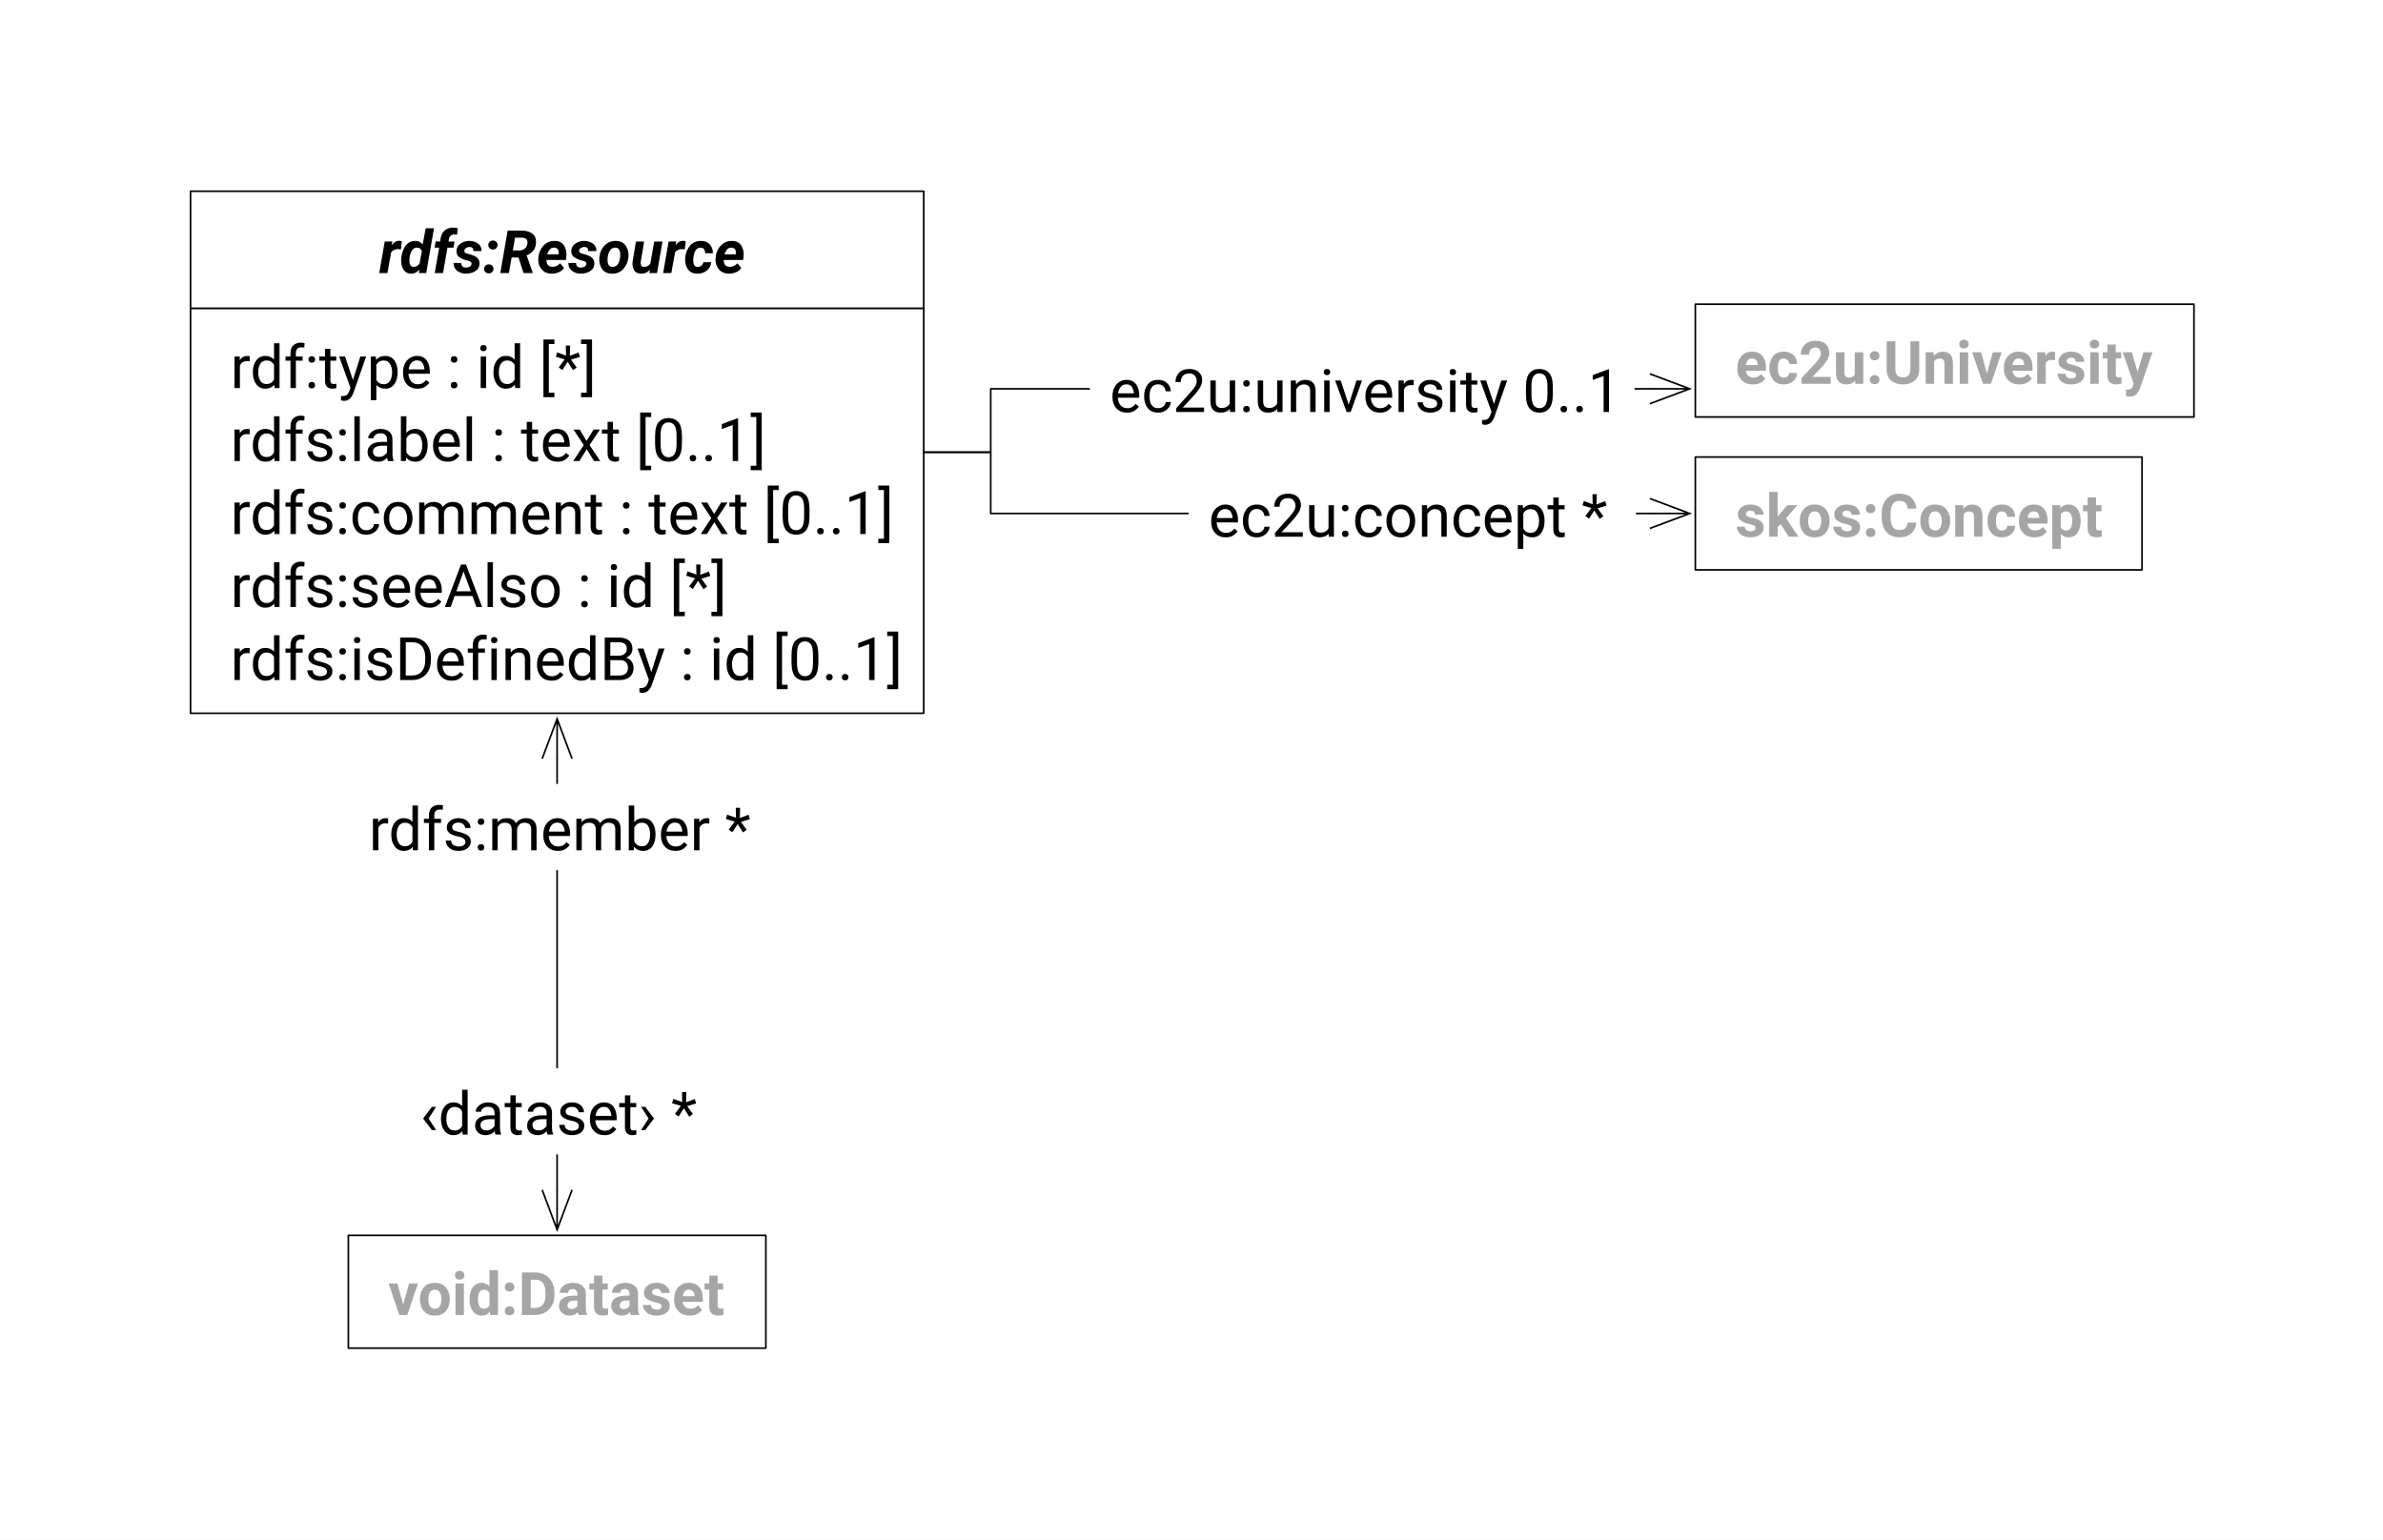
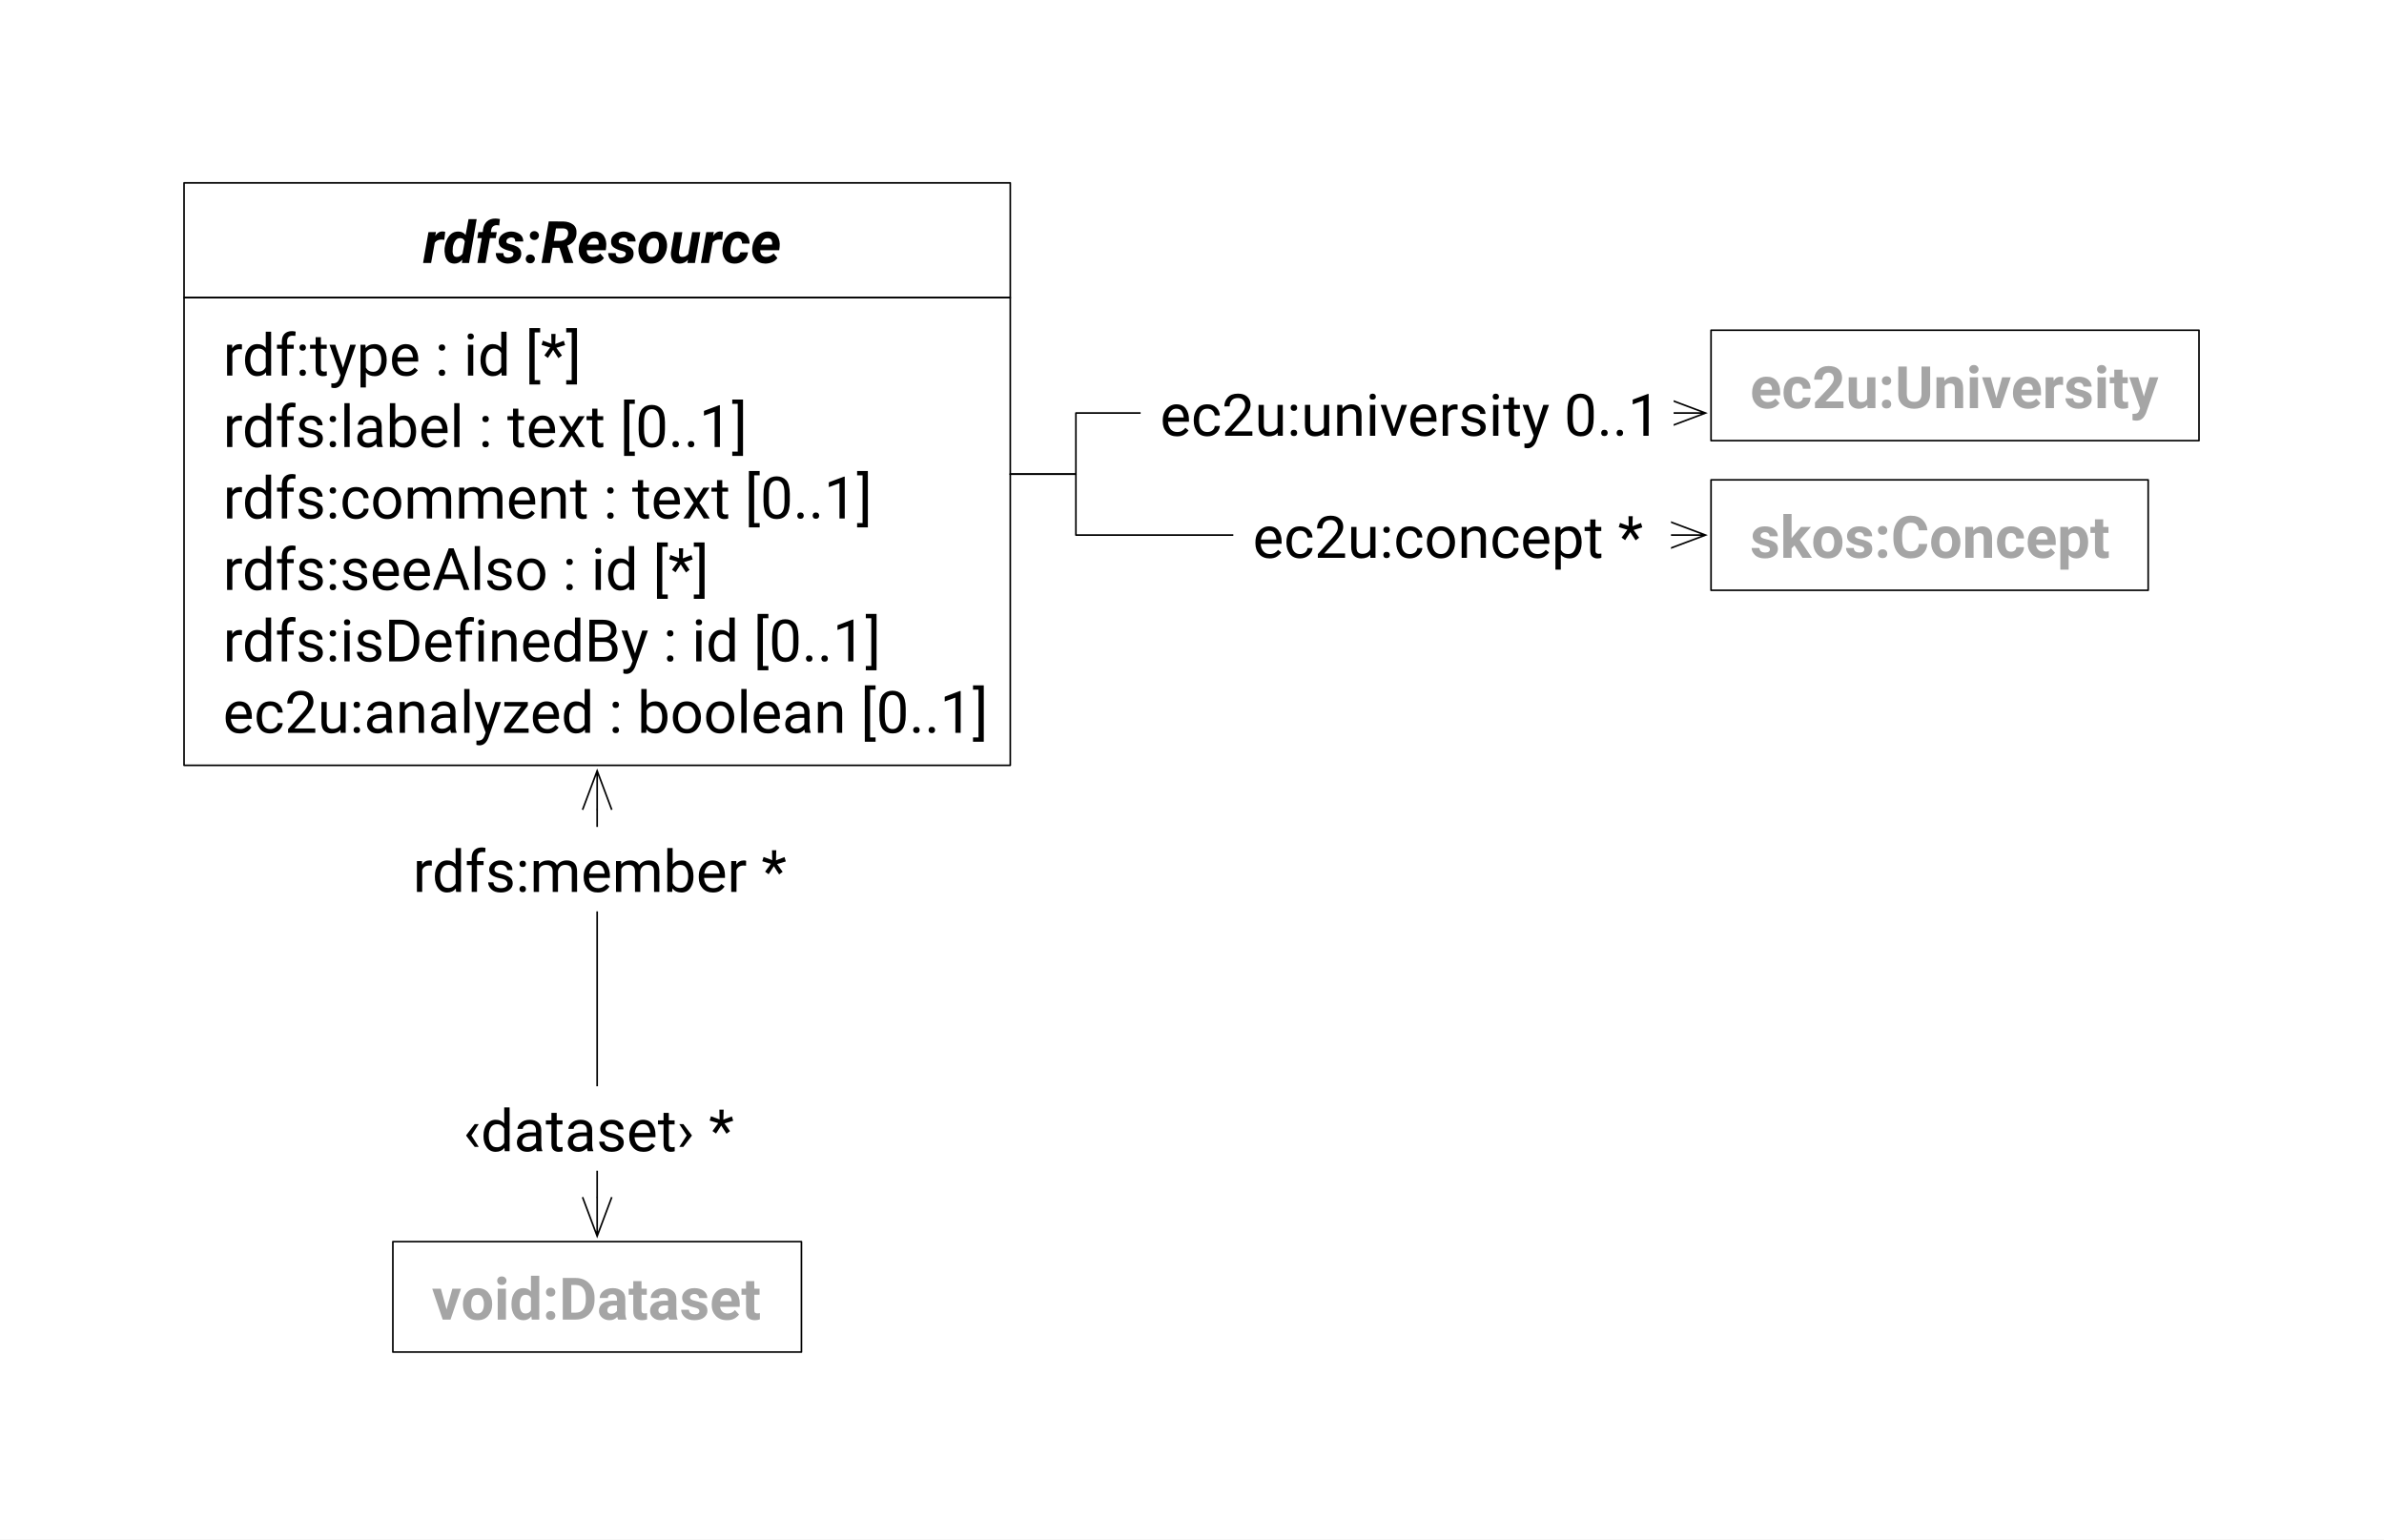
- <svg xmlns="http://www.w3.org/2000/svg" xmlns:xlink="http://www.w3.org/1999/xlink" version="1.1" viewBox="-108 137 359 232" width="359" height="232">
+ <svg xmlns="http://www.w3.org/2000/svg" xmlns:xlink="http://www.w3.org/1999/xlink" version="1.1" viewBox="-116 132 367 237" width="367" height="237">
  <defs>
    <marker orient="auto" overflow="visible" markerUnits="strokeWidth" id="StickArrow_Marker" stroke-linejoin="miter" stroke-miterlimit="10" viewBox="-1 -10 26 20" markerWidth="26" markerHeight="20" color="black">
      <g>
        <path d="M 24 0 L 0 0 M 0 -9 L 24 0 L 0 9" fill="none" stroke="currentColor" stroke-width="1" />
      </g>
    </marker>
    <marker orient="auto" overflow="visible" markerUnits="strokeWidth" id="StickArrow_Marker_2" stroke-linejoin="miter" stroke-miterlimit="10" viewBox="-25 -10 26 20" markerWidth="26" markerHeight="20" color="black">
      <g>
        <path d="M -24 0 L 0 0 M 0 9 L -24 0 L 0 -9" fill="none" stroke="currentColor" stroke-width="1" />
      </g>
    </marker>
  </defs>
-   <g id="resources" fill="none" stroke="none" stroke-opacity="1" stroke-dasharray="none" fill-opacity="1">
-     <rect fill="white" x="-108" y="137" width="359" height="232" />
+   <g id="resources" stroke-dasharray="none" fill="none" stroke="none" fill-opacity="1" stroke-opacity="1">
+     <rect fill="white" x="-116" y="132" width="367" height="237" />
    <g id="resources_Layer_1">
      <g id="Group_223">
        <g id="Graphic_225">
-           <rect x="-79.297" y="165.815" width="110.451" height="17.662" fill="white" />
-           <rect x="-79.297" y="165.815" width="110.451" height="17.662" stroke="black" stroke-linecap="round" stroke-linejoin="round" stroke-width=".25" />
-           <text transform="translate(-50.88441 169.1457)" fill="black">
+           <rect x="-87.668" y="160.157" width="127.194" height="17.662" fill="white" />
+           <rect x="-87.668" y="160.157" width="127.194" height="17.662" stroke="black" stroke-linecap="round" stroke-linejoin="round" stroke-width=".25" />
+           <text transform="translate(-50.88441 163.4884)" fill="black">
            <tspan font-family="Roboto" font-style="italic" font-weight="bold" font-size="9" fill="black" x="0" y="9">rdfs:Resource
                        </tspan>
          </text>
        </g>
        <g id="Graphic_224">
-           <rect x="-79.297" y="183.477" width="110.451" height="61" fill="white" />
-           <rect x="-79.297" y="183.477" width="110.451" height="61" stroke="black" stroke-linecap="round" stroke-linejoin="round" stroke-width=".25" />
-           <text transform="translate(-73.29652 186.4766)" fill="black">
+           <rect x="-87.668" y="177.819" width="127.194" height="72" fill="white" />
+           <rect x="-87.668" y="177.819" width="127.194" height="72" stroke="black" stroke-linecap="round" stroke-linejoin="round" stroke-width=".25" />
+           <text transform="translate(-81.6681 180.8193)" fill="black">
            <tspan font-family="Roboto" font-size="9" fill="black" x="0" y="9">rdf:type : id [*]</tspan>
            <tspan font-family="Roboto" font-size="9" fill="black" x="0" y="20">rdfs:label : text [0..1]
                        </tspan>
            <tspan font-family="Roboto" font-size="9" fill="black" x="0" y="31">rdfs:comment : text [0..1]
                        </tspan>
            <tspan font-family="Roboto" font-size="9" fill="black" x="0" y="42">rdfs:seeAlso : id [*]
                        </tspan>
            <tspan font-family="Roboto" font-size="9" fill="black" x="0" y="53">rdfs:isDefinedBy : id
+                             [0..1]
+                         </tspan>
+             <tspan font-family="Roboto" font-size="9" fill="black" x="0" y="64">ec2u:analyzed : boolean
                            [0..1]
                        </tspan>
          </text>
        </g>
      </g>
      <g id="Group_219">
        <g id="Graphic_220">
          <a xlink:href="universities.svg">
            <rect x="147.402" y="182.835" width="75.119" height="17" fill="white" />
            <rect x="147.402" y="182.835" width="75.119" height="17" stroke="black" stroke-linecap="round" stroke-linejoin="round" stroke-width=".25" />
            <text transform="translate(153.4016 185.8347)" fill="#a5a5a5">
              <tspan font-family="Roboto" font-weight="bold" font-size="9" fill="#a5a5a5" x="0" y="9">
                                ec2u:University
                            </tspan>
            </text>
          </a>
        </g>
      </g>
      <g id="Line_218">
-         <path d="M 31.154 205.146 L 41.254 205.146 L 41.254 195.585 L 140.552 195.585" marker-end="url(#StickArrow_Marker)" stroke="black" stroke-linecap="round" stroke-linejoin="round" stroke-width=".25" />
+         <path d="M 39.526 204.988 L 49.626 204.988 L 49.626 195.585 L 140.552 195.585" marker-end="url(#StickArrow_Marker)" stroke="black" stroke-linecap="round" stroke-linejoin="round" stroke-width=".25" />
      </g>
      <g id="Graphic_217">
-         <rect x="56.189" y="189.085" width="82.052" height="13" fill="white" />
-         <text transform="translate(59.18919 190.0847)" fill="black">
+         <rect x="59.591" y="189.085" width="82.052" height="13" fill="white" />
+         <text transform="translate(62.59148 190.0847)" fill="black">
          <tspan font-family="Roboto" font-size="9" fill="black" x="0" y="9">ec2u:university 0..1</tspan>
        </text>
      </g>
      <g id="Group_229">
        <g id="Graphic_230">
          <a xlink:href="datasets.svg">
            <rect x="-55.52" y="323.15" width="62.897" height="17" fill="white" />
            <rect x="-55.52" y="323.15" width="62.897" height="17" stroke="black" stroke-linecap="round" stroke-linejoin="round" stroke-width=".25" />
            <text transform="translate(-49.51991 326.1496)" fill="#a5a5a5">
              <tspan font-family="Roboto" font-weight="bold" font-size="9" fill="#a5a5a5" x="0" y="9">
                                void:Dataset
                            </tspan>
            </text>
          </a>
        </g>
      </g>
      <g id="Line_231">
-         <line x1="-24.071" y1="316.3" x2="-24.071" y2="251.327" marker-end="url(#StickArrow_Marker)" marker-start="url(#StickArrow_Marker_2)" stroke="black" stroke-linecap="round" stroke-linejoin="round" stroke-width=".25" />
+         <line x1="-24.071" y1="316.3" x2="-24.071" y2="256.669" marker-end="url(#StickArrow_Marker)" marker-start="url(#StickArrow_Marker_2)" stroke="black" stroke-linecap="round" stroke-linejoin="round" stroke-width=".25" />
      </g>
      <g id="Graphic_232">
-         <rect x="-55.442" y="255.128" width="62.742" height="13" fill="white" />
-         <text transform="translate(-52.44227 256.1283)" fill="black">
+         <rect x="-55.442" y="259.306" width="62.742" height="13" fill="white" />
+         <text transform="translate(-52.44227 260.3062)" fill="black">
          <tspan font-family="Roboto" font-size="9" fill="black" x="0" y="9">rdfs:member *</tspan>
        </text>
      </g>
      <g id="Graphic_233">
-         <rect x="-47.693" y="297.961" width="47.243" height="13" fill="white" />
-         <text transform="translate(-44.69251 298.9607)" fill="black">
+         <rect x="-47.693" y="299.23" width="47.243" height="13" fill="white" />
+         <text transform="translate(-44.69251 300.2298)" fill="black">
          <tspan font-family="Roboto" font-size="9" fill="black" x="0" y="9">‹dataset› *</tspan>
        </text>
      </g>
      <g id="Group_234">
        <g id="Graphic_235">
          <a xlink:href="concepts.svg">
            <rect x="147.402" y="205.874" width="67.296" height="17" fill="white" />
            <rect x="147.402" y="205.874" width="67.296" height="17" stroke="black" stroke-linecap="round" stroke-linejoin="round" stroke-width=".25" />
            <text transform="translate(153.4016 208.874)" fill="#a5a5a5">
              <tspan font-family="Roboto" font-weight="bold" font-size="9" fill="#a5a5a5" x="0" y="9">
                                skos:Concept
                            </tspan>
            </text>
          </a>
        </g>
      </g>
      <g id="Line_236">
-         <path d="M 31.154 205.146 L 41.254 205.146 L 41.254 214.374 L 140.552 214.374" marker-end="url(#StickArrow_Marker)" stroke="black" stroke-linecap="round" stroke-linejoin="round" stroke-width=".25" />
+         <path d="M 39.526 204.988 L 49.626 204.988 L 49.626 214.374 L 140.552 214.374" marker-end="url(#StickArrow_Marker)" stroke="black" stroke-linecap="round" stroke-linejoin="round" stroke-width=".25" />
      </g>
      <g id="Graphic_237">
-         <rect x="71.067" y="207.874" width="67.378" height="13" fill="white" />
-         <text transform="translate(74.06741 208.874)" fill="black">
+         <rect x="73.859" y="207.874" width="67.378" height="13" fill="white" />
+         <text transform="translate(76.85915 208.874)" fill="black">
          <tspan font-family="Roboto" font-size="9" fill="black" x="0" y="9">ec2u:concept *</tspan>
        </text>
      </g>
    </g>
  </g>
</svg>
